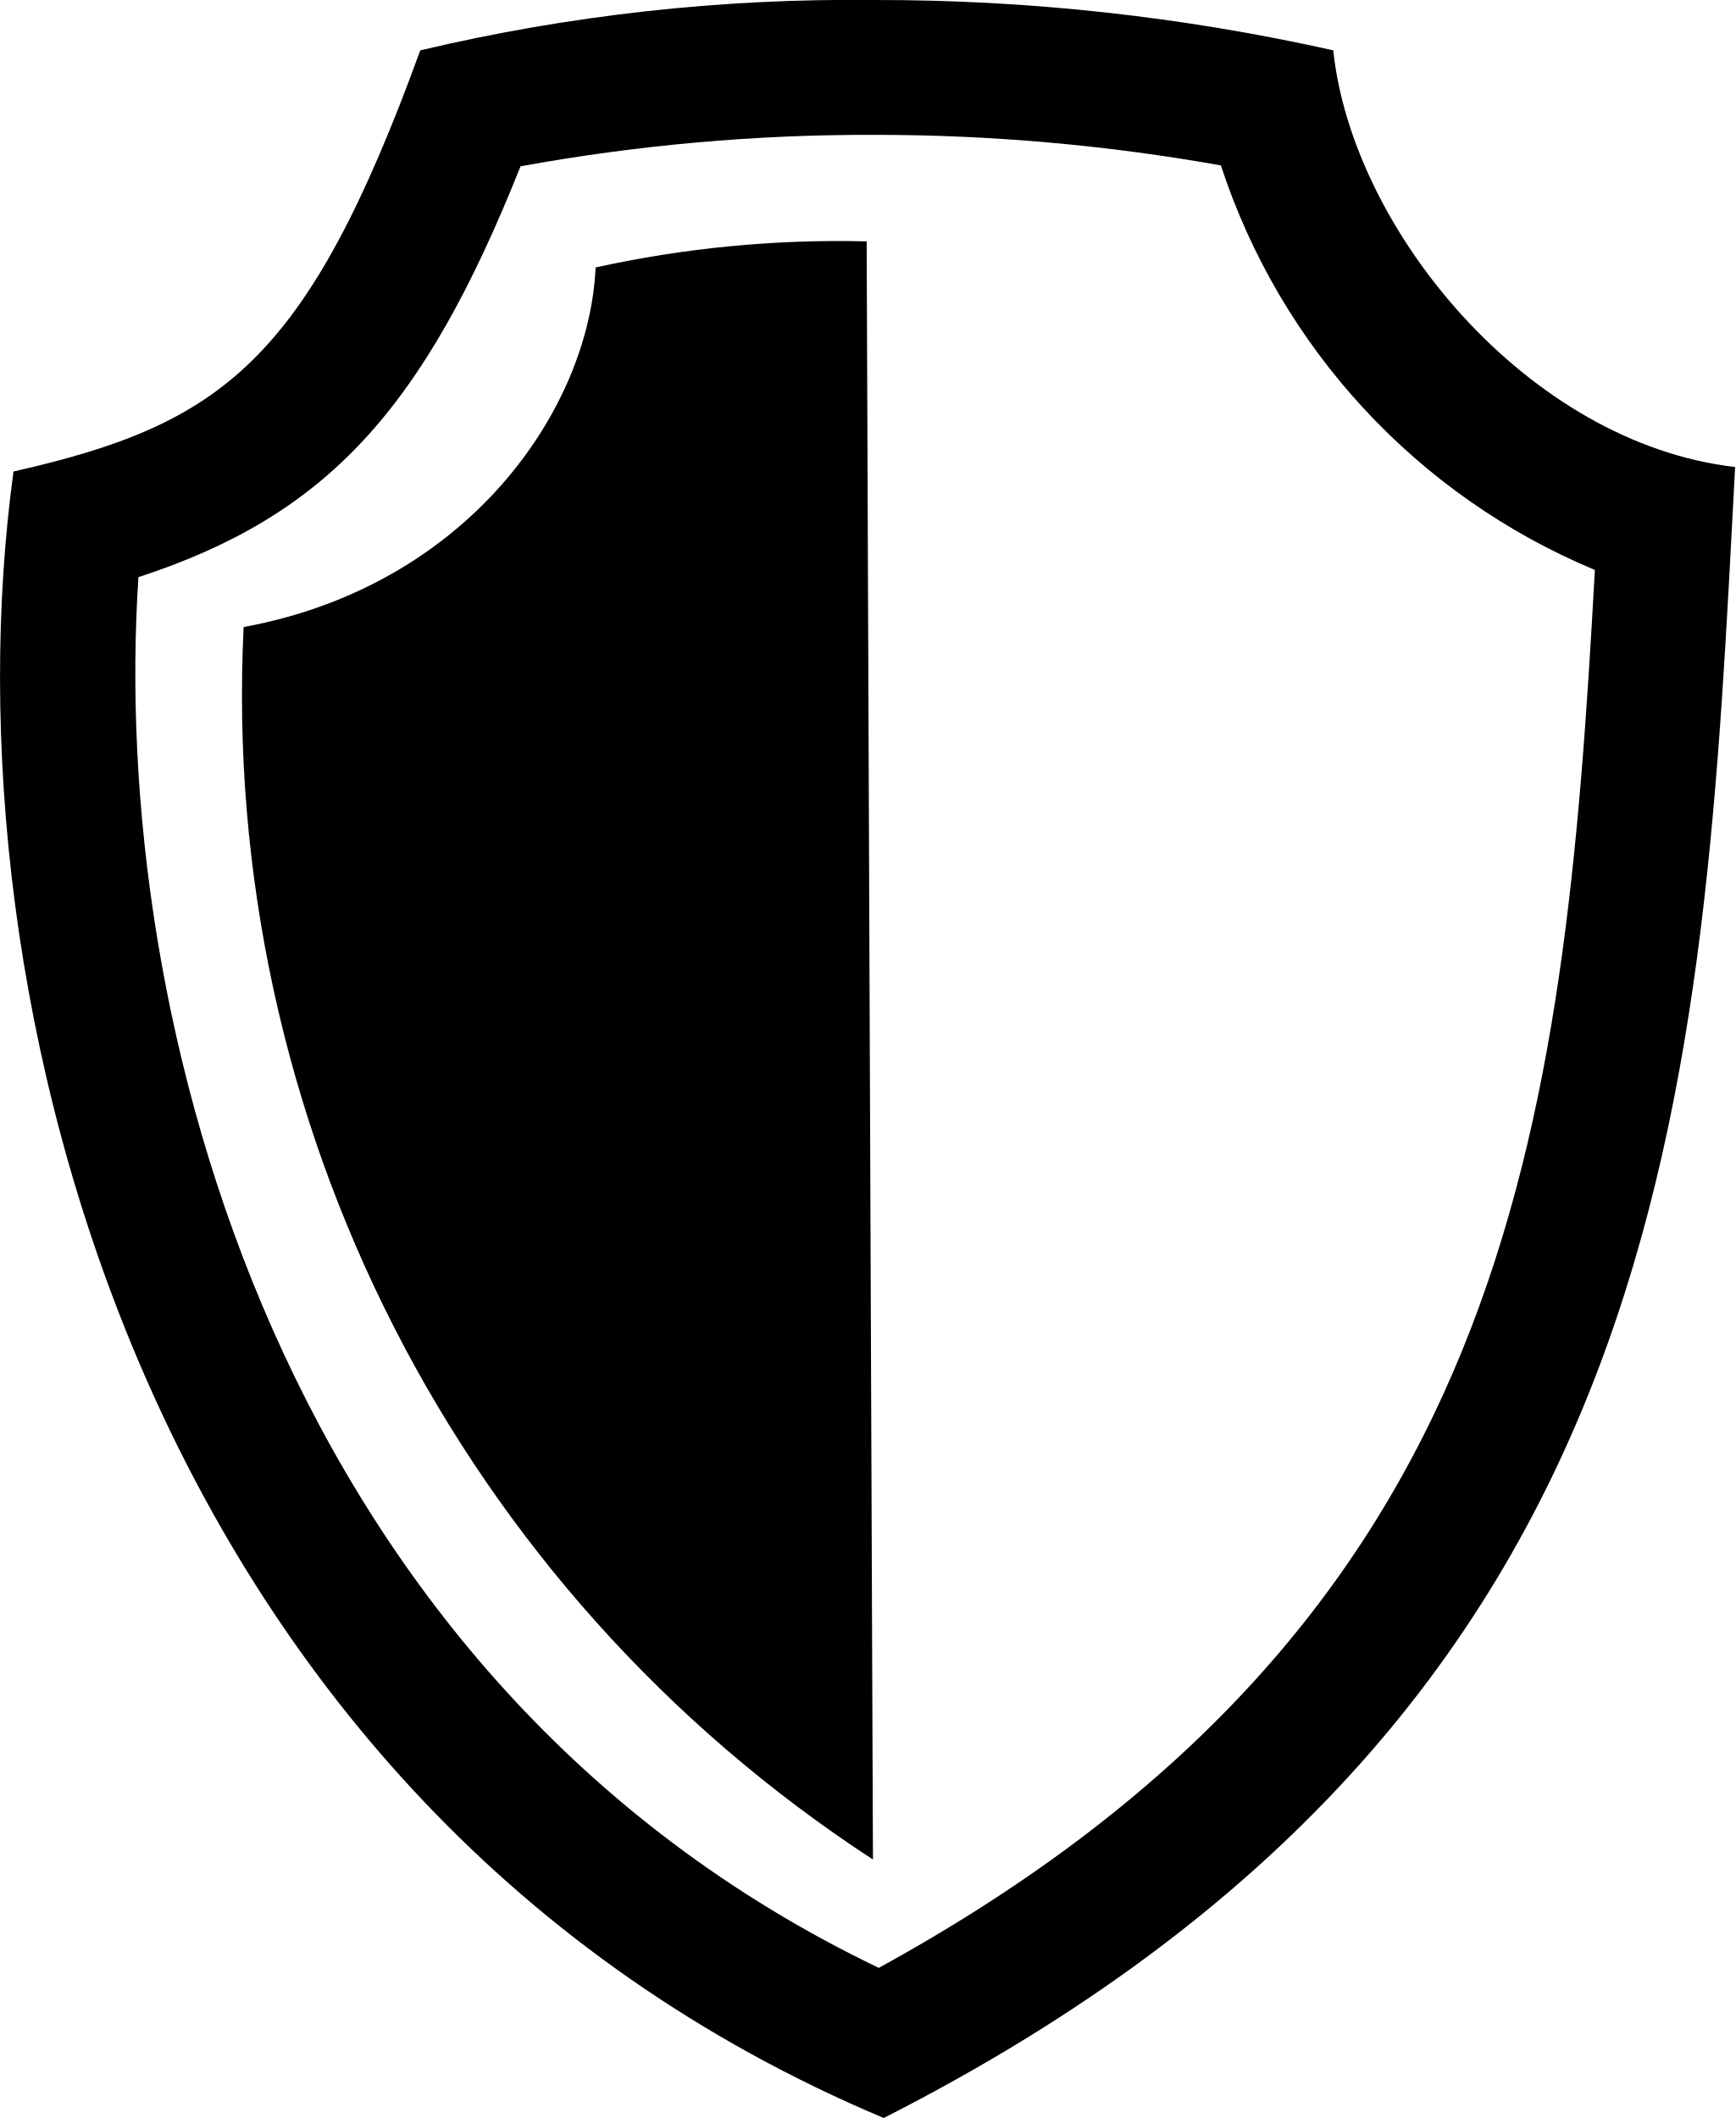
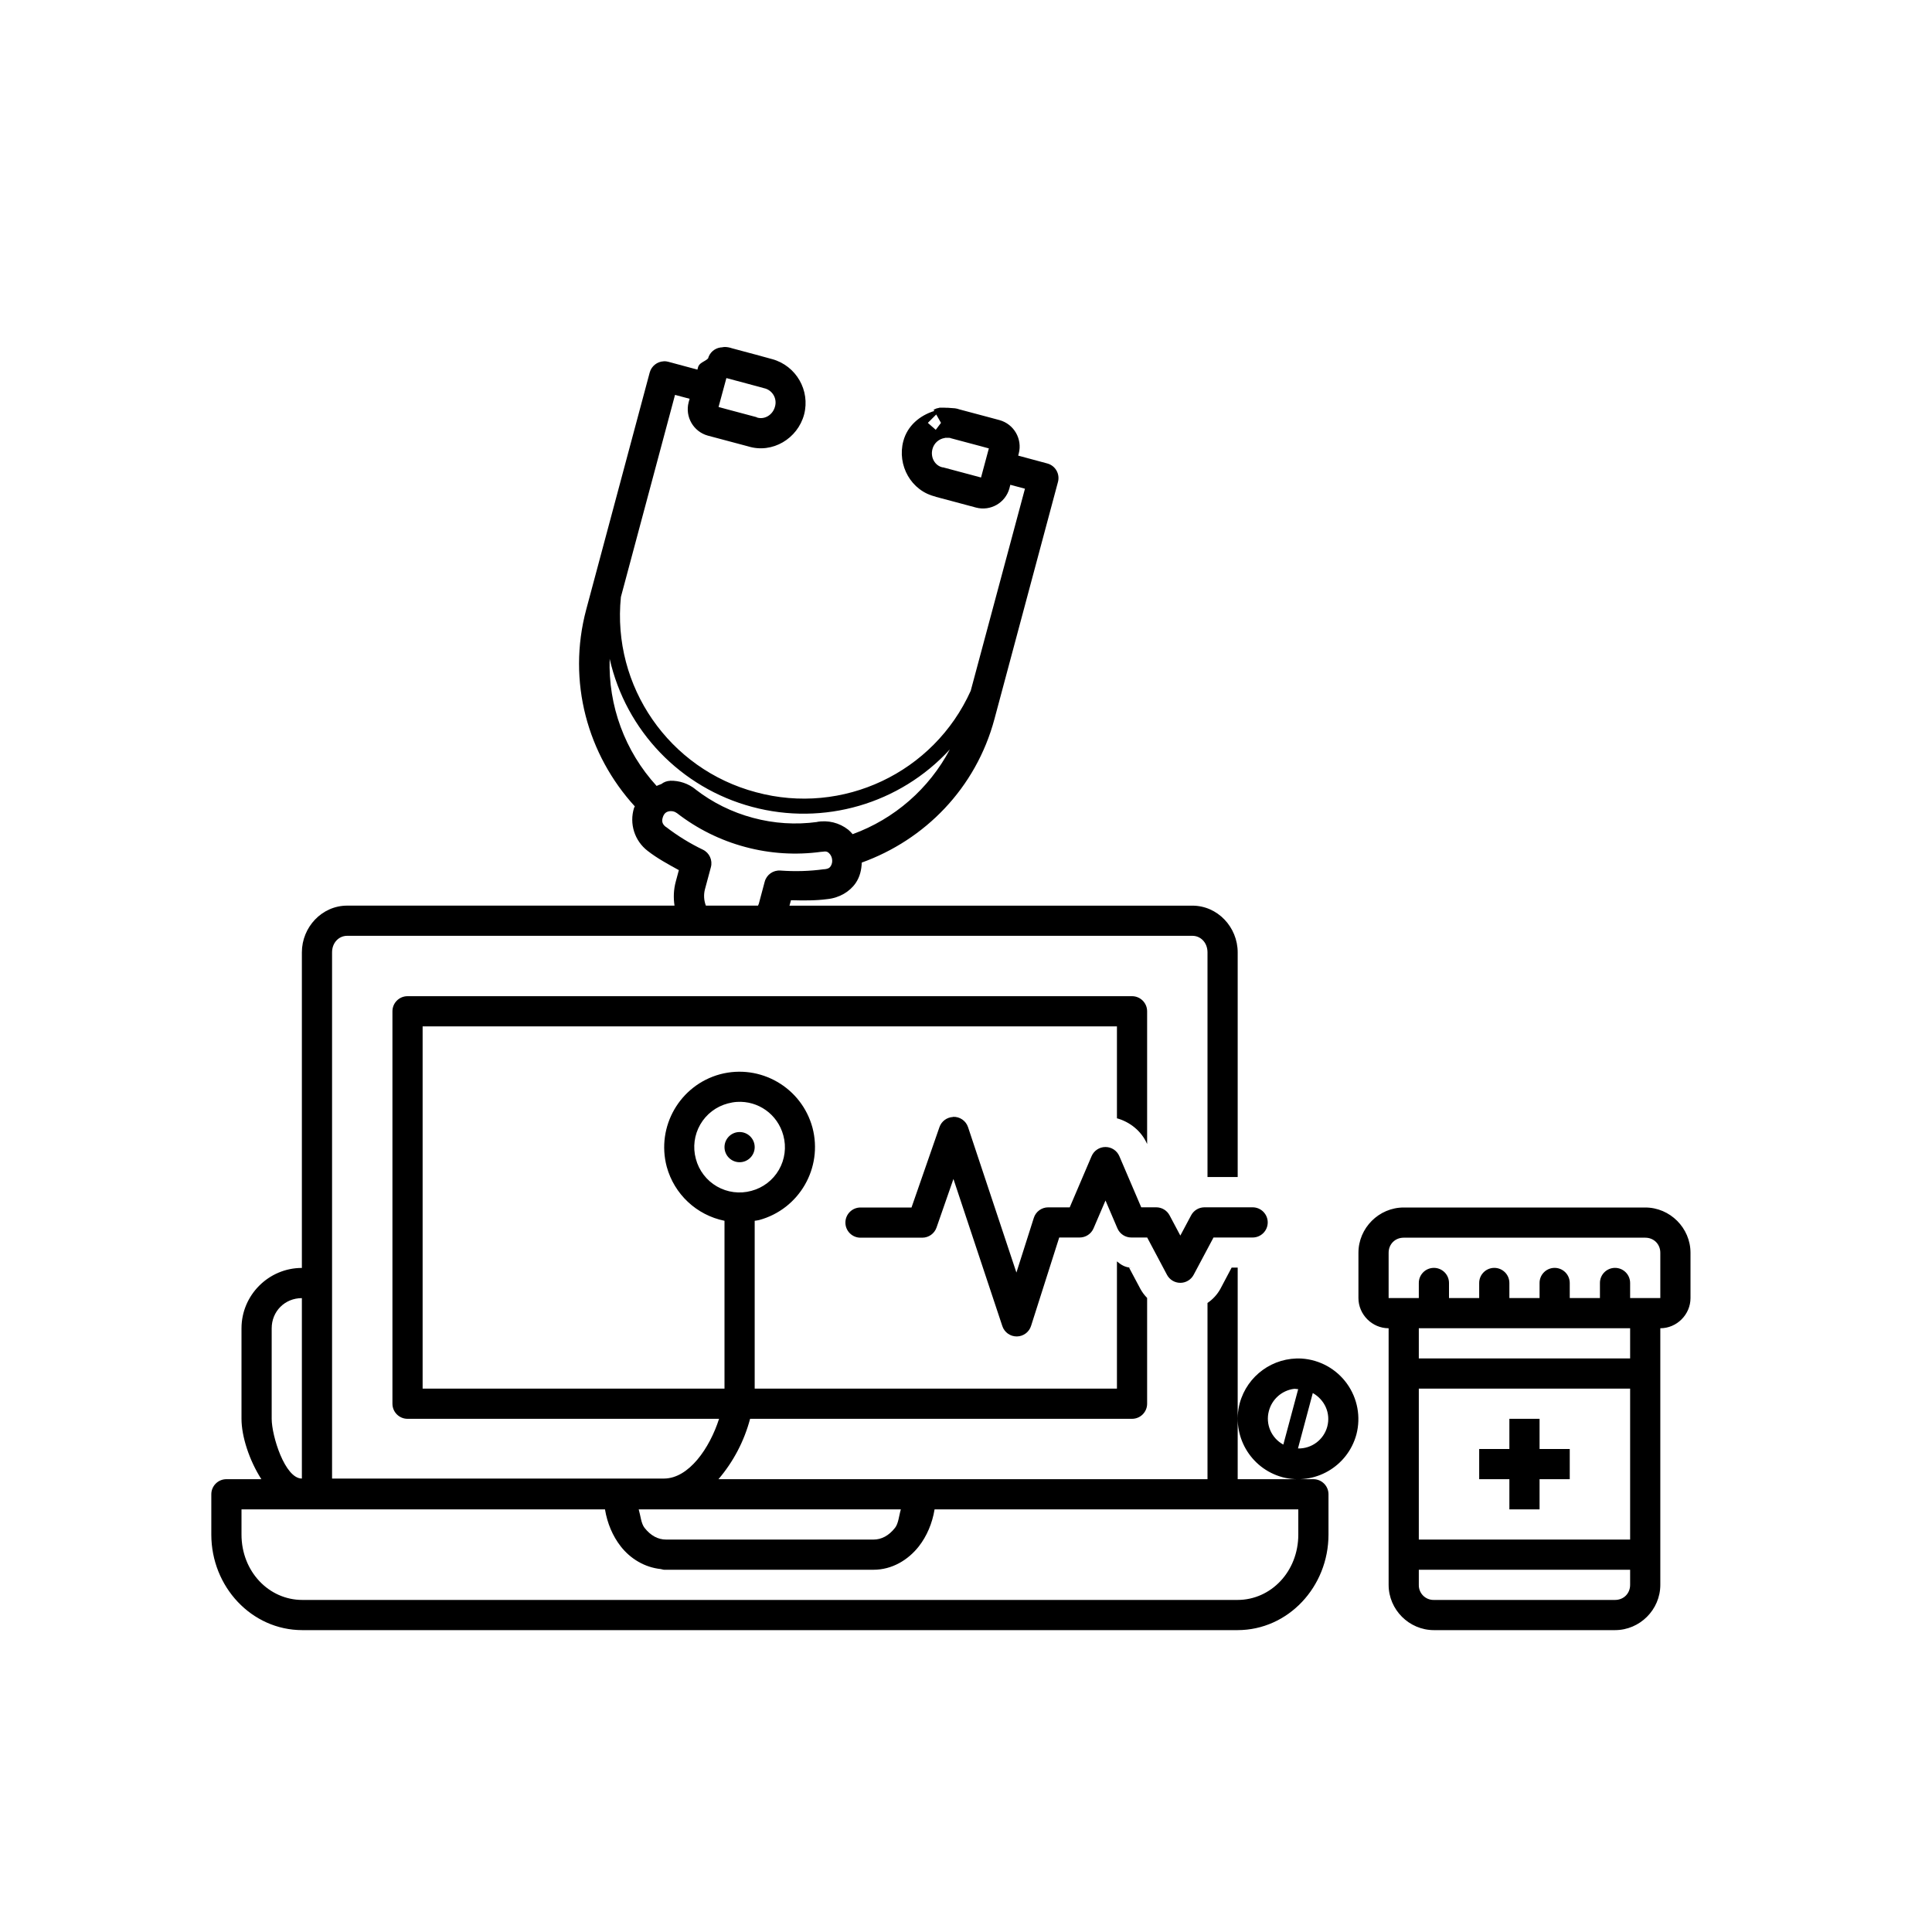
- <svg xmlns="http://www.w3.org/2000/svg" viewBox="0 0 38.61 47.12">
-   <g id="Layer_2" data-name="Layer 2">
-     <g id="Layer_1-2" data-name="Layer 1">
-       <path d="M19.44,0V3a43.86,43.86,0,0,1,7.72.68,14.71,14.71,0,0,0,8.32,9c-.69,12.53-1.86,23.38-15.93,31.1C6.2,37.38,2.43,22.61,3.08,12.84c4.19-1.37,6.34-3.72,8.5-9.14A43.17,43.17,0,0,1,19.44,3V0m0,0A41.72,41.72,0,0,0,9.35,1.12C6.82,8.07,4.93,9.44.3,10.49-1.28,22.07,3.14,40.17,19.66,47.12c17.79-9.05,18.21-22.94,18.94-36.73C34,9.86,30.08,5.12,29.66,1.12A46.41,46.41,0,0,0,19.44,0Z" />
-       <path d="M19.28,5.37l.14,36a30.93,30.93,0,0,1-14-27.42c5-.92,7.69-4.85,7.83-8A25.12,25.12,0,0,1,19.28,5.37Z" />
-     </g>
-   </g>
+ <svg xmlns="http://www.w3.org/2000/svg" width="64" height="64" id="antivirus">
+   <path d="M24.014 11.494c-.058 0-.086.01-.076.01a.5.5 0 0 0-.07.006.5.5 0 0 0-.413.365c-.11.109-.29.134-.332.293l-.02.076-.966-.26a.494.494 0 0 0-.149-.017v.002a.503.503 0 0 0-.465.369l-2.103 7.851c-.642 2.397.052 4.82 1.61 6.524-.007.017-.02.031-.026.049a1.304 1.304 0 0 0 .451 1.425c.319.248.677.442 1.033.637l-.103.383c-.072.266-.08.535-.041.793H11.5c-.835 0-1.5.712-1.5 1.549v10.453c-1.1 0-2 .9-2 2V47c0 .582.257 1.375.658 2H7.5a.5.5 0 0 0-.5.5v1.334C7 52.564 8.336 54 10.014 54h30.98c1.678 0 3.014-1.436 3.014-3.166V49.5a.5.5 0 0 0-.5-.5H41v-7.01h-.2l-.374.707a1.354 1.354 0 0 1-.426.465V49H23.8a5.08 5.08 0 0 0 1.048-2H37.5a.5.5 0 0 0 .5-.5v-3.504a1.358 1.358 0 0 1-.223-.299l-.375-.705h.075c-.191 0-.34-.09-.477-.207V46H25v-5.56c.049-.01.098-.01.146-.024a2.508 2.508 0 0 0 1.768-3.062 2.506 2.506 0 0 0-3.06-1.768 2.508 2.508 0 0 0-1.768 3.062A2.498 2.498 0 0 0 24 40.44V46H14V34h23v3.045c.42.116.812.416 1 .853V33.5a.5.5 0 0 0-.5-.5h-24a.5.5 0 0 0-.5.5v13a.5.5 0 0 0 .5.5h10.32c-.311.973-1 1.973-1.82 1.979H11v-17.43c0-.324.227-.549.5-.549h28c.273 0 .5.225.5.549v7.441h1V31.55c0-.837-.665-1.549-1.5-1.549H26.152l.05-.18c.404.01.809.017 1.206-.037.397-.04.74-.246.936-.53.144-.209.194-.445.203-.68 2.082-.75 3.78-2.455 4.396-4.757l2.104-7.853a.5.5 0 0 0-.354-.611l-.964-.26.019-.072a.909.909 0 0 0-.637-1.104l-.386-.104-.965-.257.039.011c-.138-.049-.203-.044-.283-.05-.08-.01-.156-.01-.221-.01v-.002h-.16c-.009 0-.018 0-.043.01a.435.435 0 0 0-.069.015l-.097.043.023.041c-.477.148-.888.485-1.025.998-.213.795.255 1.656 1.08 1.842h-.02l.58.154.772.207a.907.907 0 0 0 1.102-.636l.03-.12.485.13-1.797 6.695a6.06 6.06 0 0 1-7.111 3.36 6.059 6.059 0 0 1-4.477-6.468l1.793-6.695.483.129-.032.117a.908.908 0 0 0 .637 1.104l.387.103.945.252c.808.252 1.643-.26 1.856-1.055a1.508 1.508 0 0 0-1.059-1.835h-.002L25 11.738a.5.5 0 0 0-.002 0l-.773-.207.039.012a.765.765 0 0 0-.25-.049zm-.086.99a.5.5 0 0 0 .01.004l-.01-.002v-.002zm.134.04.678.181.576.156a.5.5 0 0 0 .002 0 .485.485 0 0 1 .354.61c-.074.275-.344.437-.594.36a.5.5 0 0 0-.02-.013l-.964-.257-.291-.079.26-.959zm6.952 1.206c.072.129.158.278.158.278l-.174.23-.262-.23.278-.278zm.289.774h.138c.044 0 .093.02.022 0a.5.5 0 0 0 .039.014l.965.257.29.079-.259.964-.676-.181-.58-.155a.5.5 0 0 0-.02 0c-.254-.058-.407-.332-.333-.607a.496.496 0 0 1 .414-.367v-.004zM20.195 21.82a6.576 6.576 0 0 0 4.721 4.909 6.572 6.572 0 0 0 6.549-1.903 5.945 5.945 0 0 1-3.22 2.807 1.237 1.237 0 0 0-.145-.147 1.299 1.299 0 0 0-1.047-.257h.017a5.348 5.348 0 0 1-2.127-.137 5.356 5.356 0 0 1-1.91-.947h.004a1.29 1.29 0 0 0-.836-.282H22.2v.002a.5.5 0 0 0-.293.108c-.055.016-.104.041-.156.062a5.943 5.943 0 0 1-1.555-4.215zm2.032 5.05c.068 0 .135.02.189.062a.5.5 0 0 0 .004 0 6.373 6.373 0 0 0 2.266 1.125 6.367 6.367 0 0 0 2.521.16.5.5 0 0 0 .02 0c.145-.026.187 0 .234.043a.337.337 0 0 1 .103.205.334.334 0 0 1-.043.224c-.034.05-.07.092-.216.106a.5.5 0 0 0-.018 0c-.467.065-.95.078-1.437.043a.5.5 0 0 0-.518.369l-.197.738a.5.5 0 0 0-.002 0c-.005.02-.016.036-.022.055h-1.728a.89.89 0 0 1-.033-.533l.199-.74a.5.5 0 0 0-.264-.58 6.893 6.893 0 0 1-1.223-.754.5.5 0 0 0-.005 0c-.131-.1-.138-.204-.1-.32.038-.118.106-.2.27-.204zm2.185 9.632c.7-.044 1.348.406 1.537 1.111a1.491 1.491 0 0 1-1.06 1.836 1.493 1.493 0 0 1-1.838-1.06 1.491 1.491 0 0 1 1.06-1.836c.101-.027.201-.045.301-.051zm7.156.494v.006a.5.5 0 0 0-.447.334L30.195 40h-1.69a.5.5 0 1 0 0 1h2.046a.5.5 0 0 0 .472-.334l.561-1.611.578 1.74 1.043 3.137a.5.5 0 0 0 .951-.012l.932-2.926h.678a.5.5 0 0 0 .459-.303l.396-.923.395.923a.5.5 0 0 0 .459.303h.527l.656 1.236a.5.5 0 0 0 .883 0l.658-1.236h1.296a.5.5 0 1 0 0-1h-1.597a.5.5 0 0 0-.441.266l-.357.67-.356-.67a.5.5 0 0 0-.441-.266h-.498L37.08 38.3a.5.5 0 0 0-.92 0l-.724 1.695h-.713a.5.5 0 0 0-.477.35l-.576 1.81-.559-1.68-1.043-3.136a.5.5 0 0 0-.5-.342zM24.5 37.5a.5.5 0 0 0-.5.5.5.5 0 0 0 .5.5.5.5 0 0 0 .5-.5.5.5 0 0 0-.5-.5zm22 2.5c-.822 0-1.5.678-1.5 1.5V43c0 .546.454 1 1 1v8.5c0 .822.678 1.5 1.5 1.5h6c.822 0 1.5-.678 1.5-1.5V44c.546 0 1-.454 1-1v-1.5c0-.822-.678-1.5-1.5-1.5h-8zm0 1h8c.286 0 .5.214.5.5V43h-1v-.492a.5.5 0 0 0-.508-.508.5.5 0 0 0-.492.508V43h-1v-.492a.5.5 0 0 0-.508-.508.5.5 0 0 0-.492.508V43h-1v-.492a.5.5 0 0 0-.508-.508.5.5 0 0 0-.492.508V43h-1v-.492a.5.5 0 0 0-.508-.508.5.5 0 0 0-.492.508V43h-1v-1.5c0-.286.214-.5.5-.5zM10 43.002v5.977c-.563 0-1-1.416-1-1.979v-2.998c0-.563.437-1 1-1zM47 44h7v1h-7v-1zm-3.88 1.004a2.01 2.01 0 0 0-2.052 1.478 2.009 2.009 0 0 0 1.414 2.452 2.007 2.007 0 0 0 2.45-1.414 2.009 2.009 0 0 0-1.813-2.516zM47 46h7v5h-7v-5zm-4.139.008c.046-.006.095.01.143.01l-.492 1.836a.977.977 0 0 1-.479-1.112.994.994 0 0 1 .828-.734zm.627.138c.388.22.6.66.479 1.114a.978.978 0 0 1-.97.722l.491-1.836zM50 47v1h-1v1h1v1h1v-1h1v-1h-1v-1h-1zM8 50h12.041c.076.463.256.885.521 1.225.323.413.794.696 1.325.752.039.004.073.023.113.023h6.938c.604 0 1.14-.316 1.5-.775.265-.34.445-.762.521-1.225h12.049v.834c0 1.224-.906 2.166-2.014 2.166h-30.98C8.906 53 8 52.058 8 50.834V50zm13.158 0h8.684c-.063.211-.078.464-.192.61-.206.263-.451.39-.712.39h-6.875c-.262 0-.507-.127-.713-.39-.114-.146-.13-.399-.192-.61zM47 52h7v.5c0 .286-.214.5-.5.5h-6a.488.488 0 0 1-.5-.5V52z" color="#000" font-family="sans-serif" font-weight="400" overflow="visible" style="line-height:normal;text-indent:0;text-align:start;text-decoration-line:none;text-decoration-style:solid;text-decoration-color:#000;text-transform:none;block-progression:tb;white-space:normal;isolation:auto;mix-blend-mode:normal;solid-color:#000;solid-opacity:1" />
</svg>
